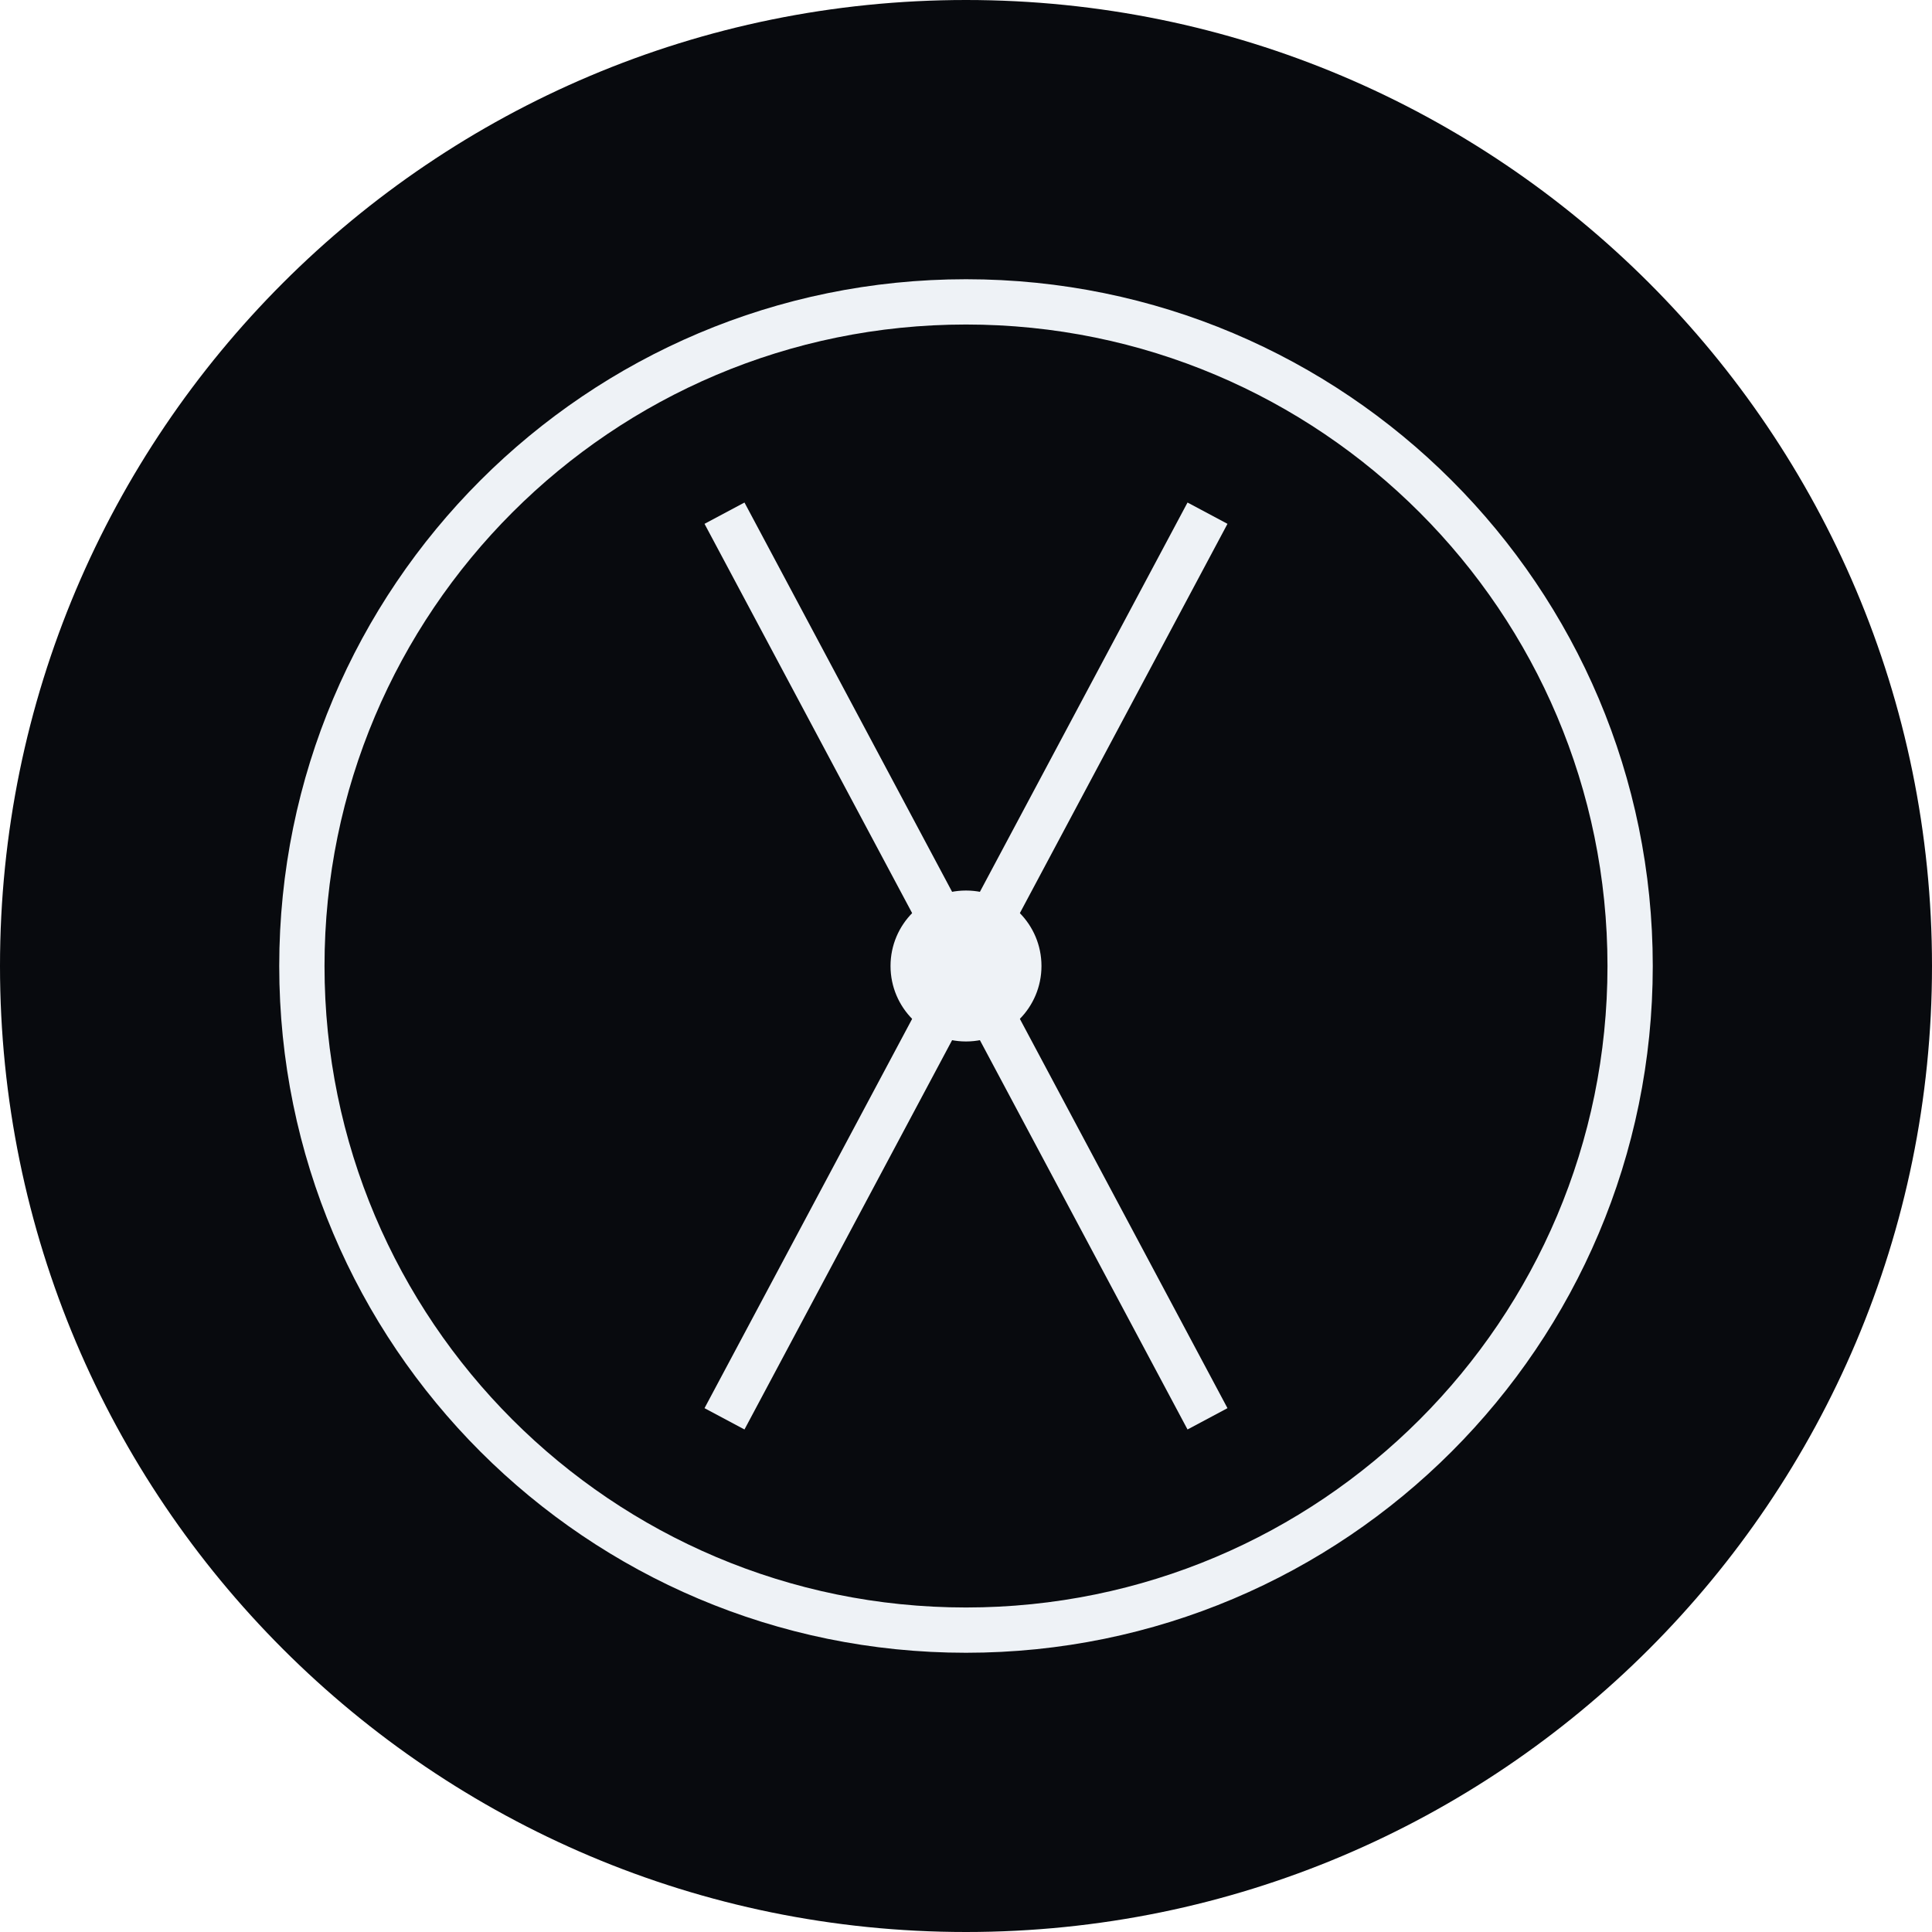
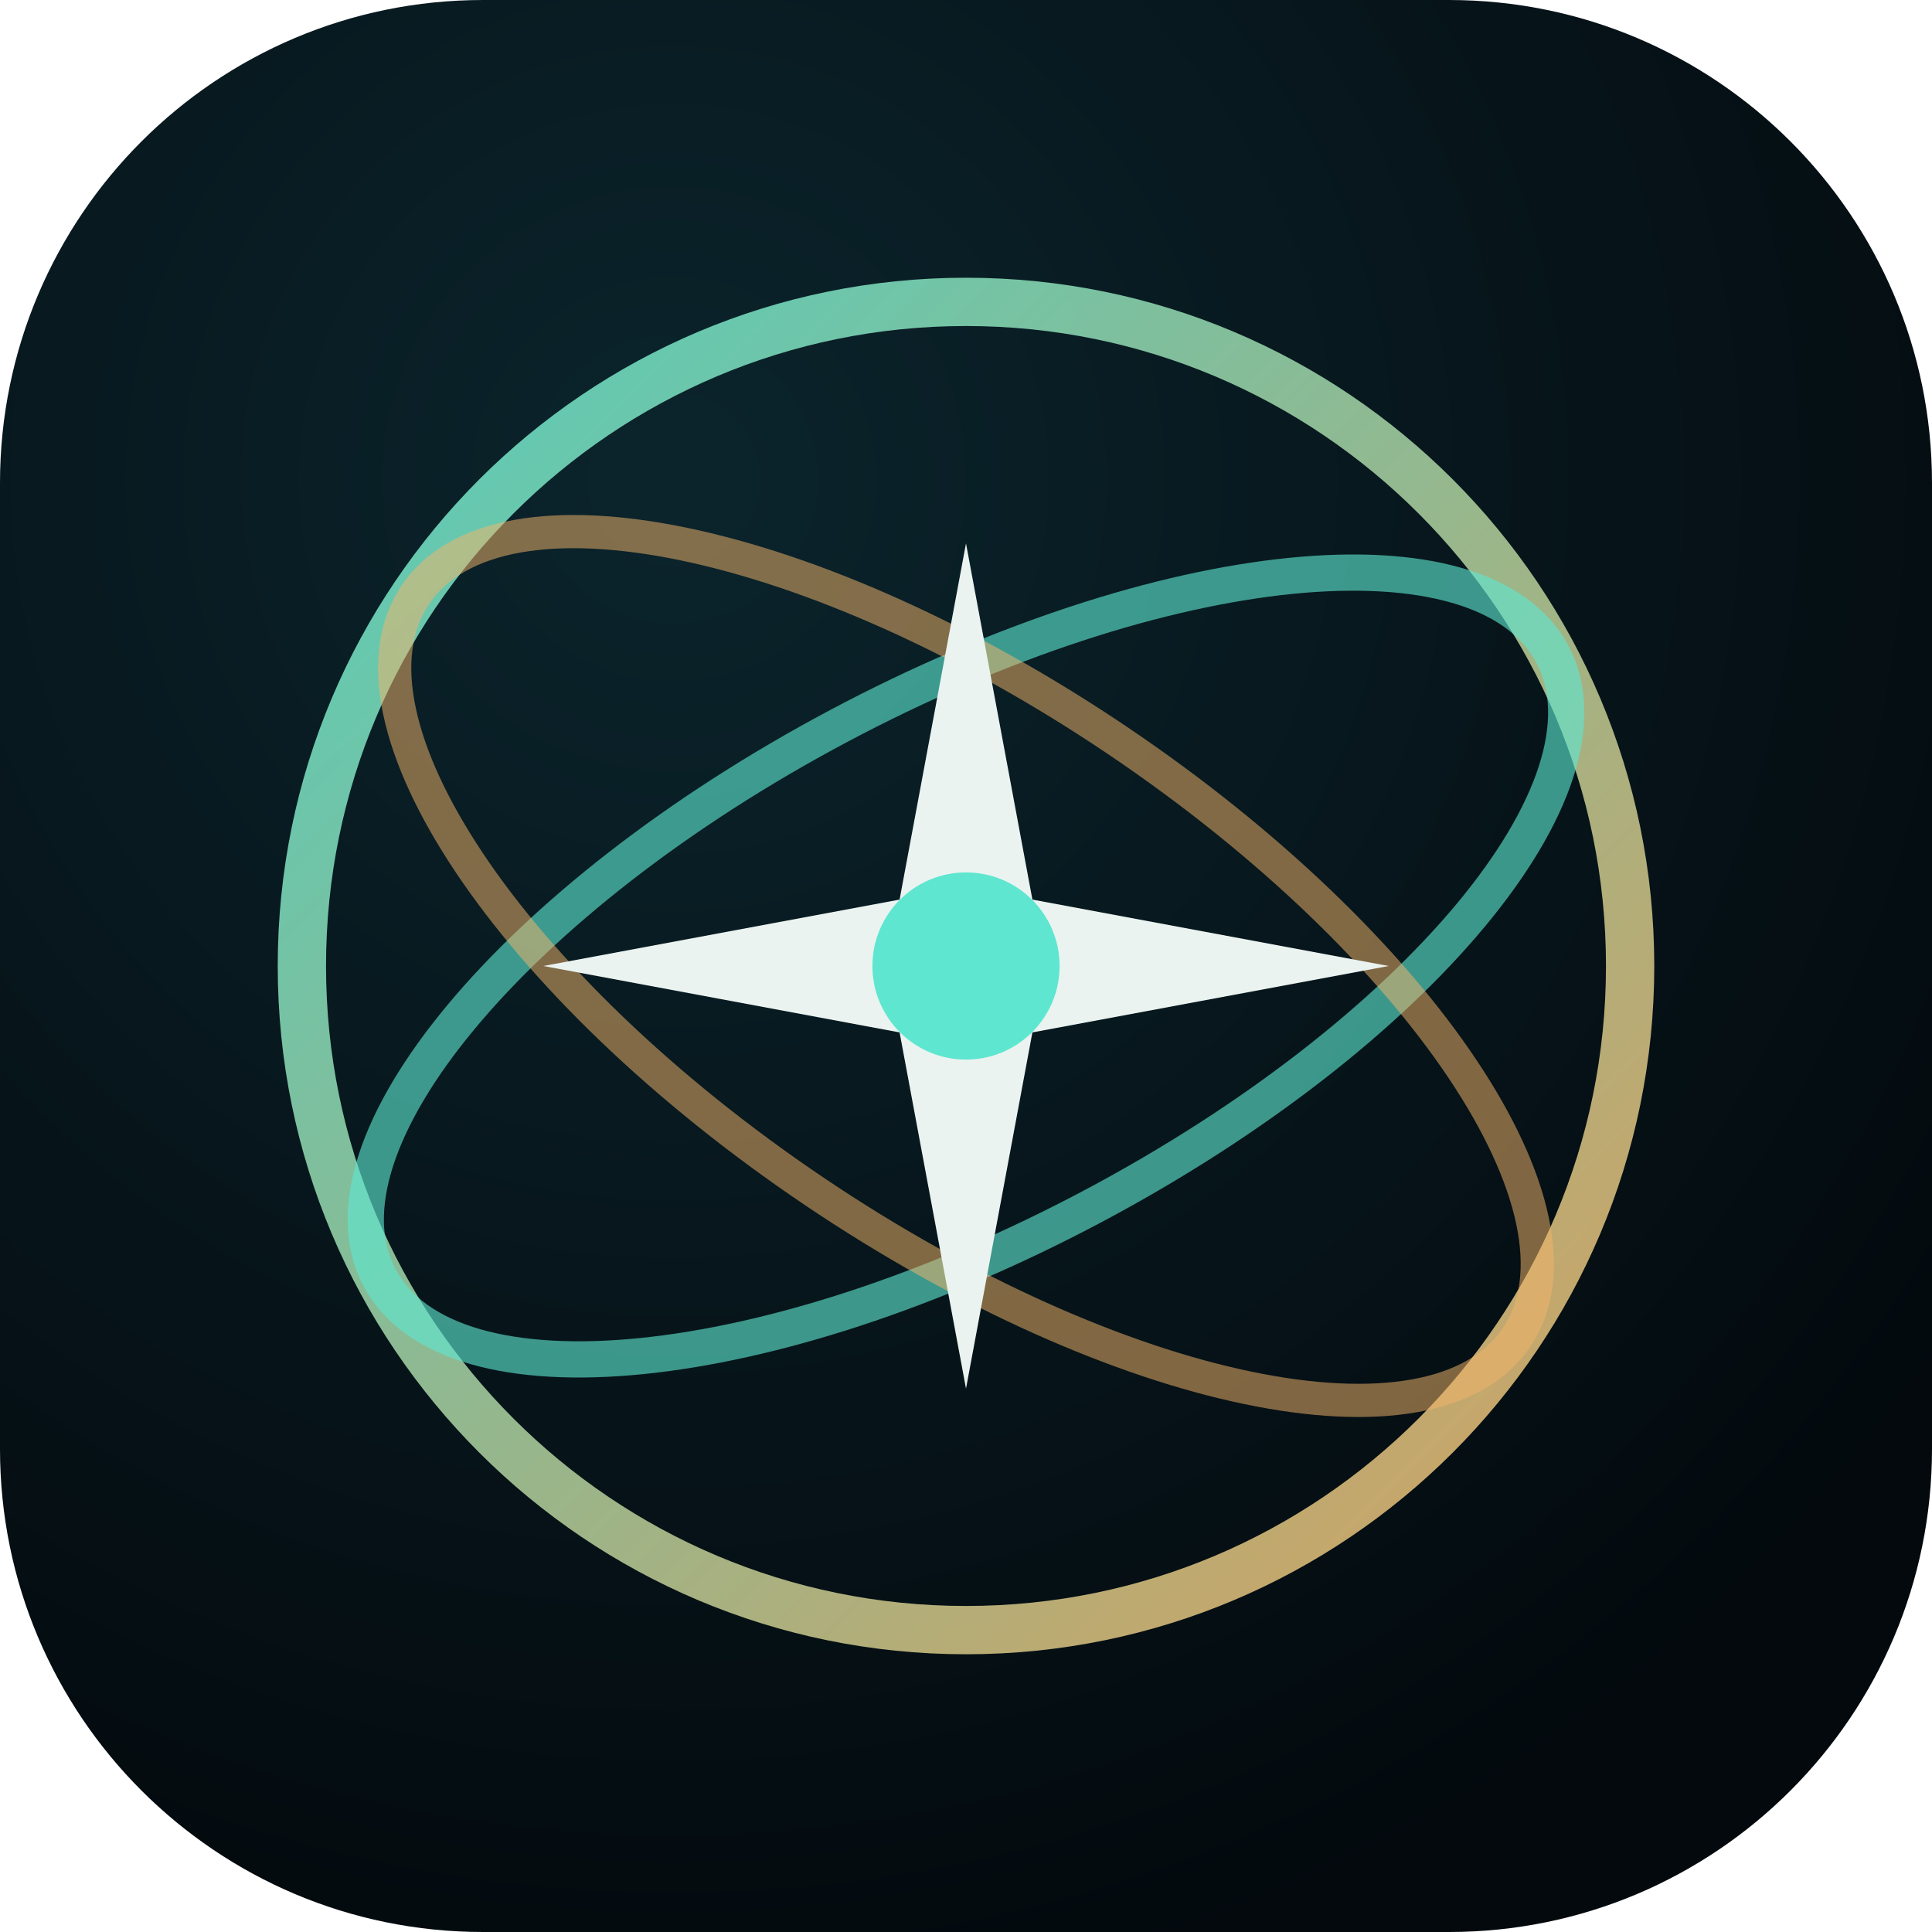
<svg xmlns="http://www.w3.org/2000/svg" viewBox="0 0 64 64">
-   <rect width="64" height="64" rx="32" fill="#080a0e" />
-   <circle cx="32" cy="32" r="22" fill="none" stroke="#eef2f6" stroke-width="1.5" />
-   <path d="M24 17l16 30M40 17L24 47" fill="none" stroke="#eef2f6" stroke-width="1.5" />
-   <circle cx="32" cy="32" r="2.5" fill="#eef2f6" />
+   <defs>
+     <radialGradient id="bg" cx="35%" cy="25%" r="80%">
+       <stop offset="0%" stop-color="#0b242c" />
+       <stop offset="100%" stop-color="#03090d" />
+     </radialGradient>
+     <linearGradient id="ring" x1="0%" y1="0%" x2="100%" y2="100%">
+       <stop offset="0%" stop-color="#5ee6d0" />
+       <stop offset="100%" stop-color="#f3b56a" />
+     </linearGradient>
+   </defs>
+   <rect width="64" height="64" rx="16" fill="url(#bg)" />
+   <circle cx="32" cy="32" r="22" fill="none" stroke="url(#ring)" stroke-width="1.6" stroke-opacity="0.88" />
+   <ellipse cx="32" cy="32" rx="22" ry="9" transform="rotate(-28 32 32)" fill="none" stroke="#5ee6d0" stroke-width="1.2" stroke-opacity="0.62" />
+   <ellipse cx="32" cy="32" rx="22" ry="9" transform="rotate(34 32 32)" fill="none" stroke="#f3b56a" stroke-width="1.1" stroke-opacity="0.52" />
+   <path d="M32 18 L34.2 29.8 L46 32 L34.2 34.2 L32 46 L29.8 34.2 L18 32 L29.8 29.8 Z" fill="#eaf3f0" />
+   <circle cx="32" cy="32" r="3.1" fill="#5ee6d0" />
</svg>
